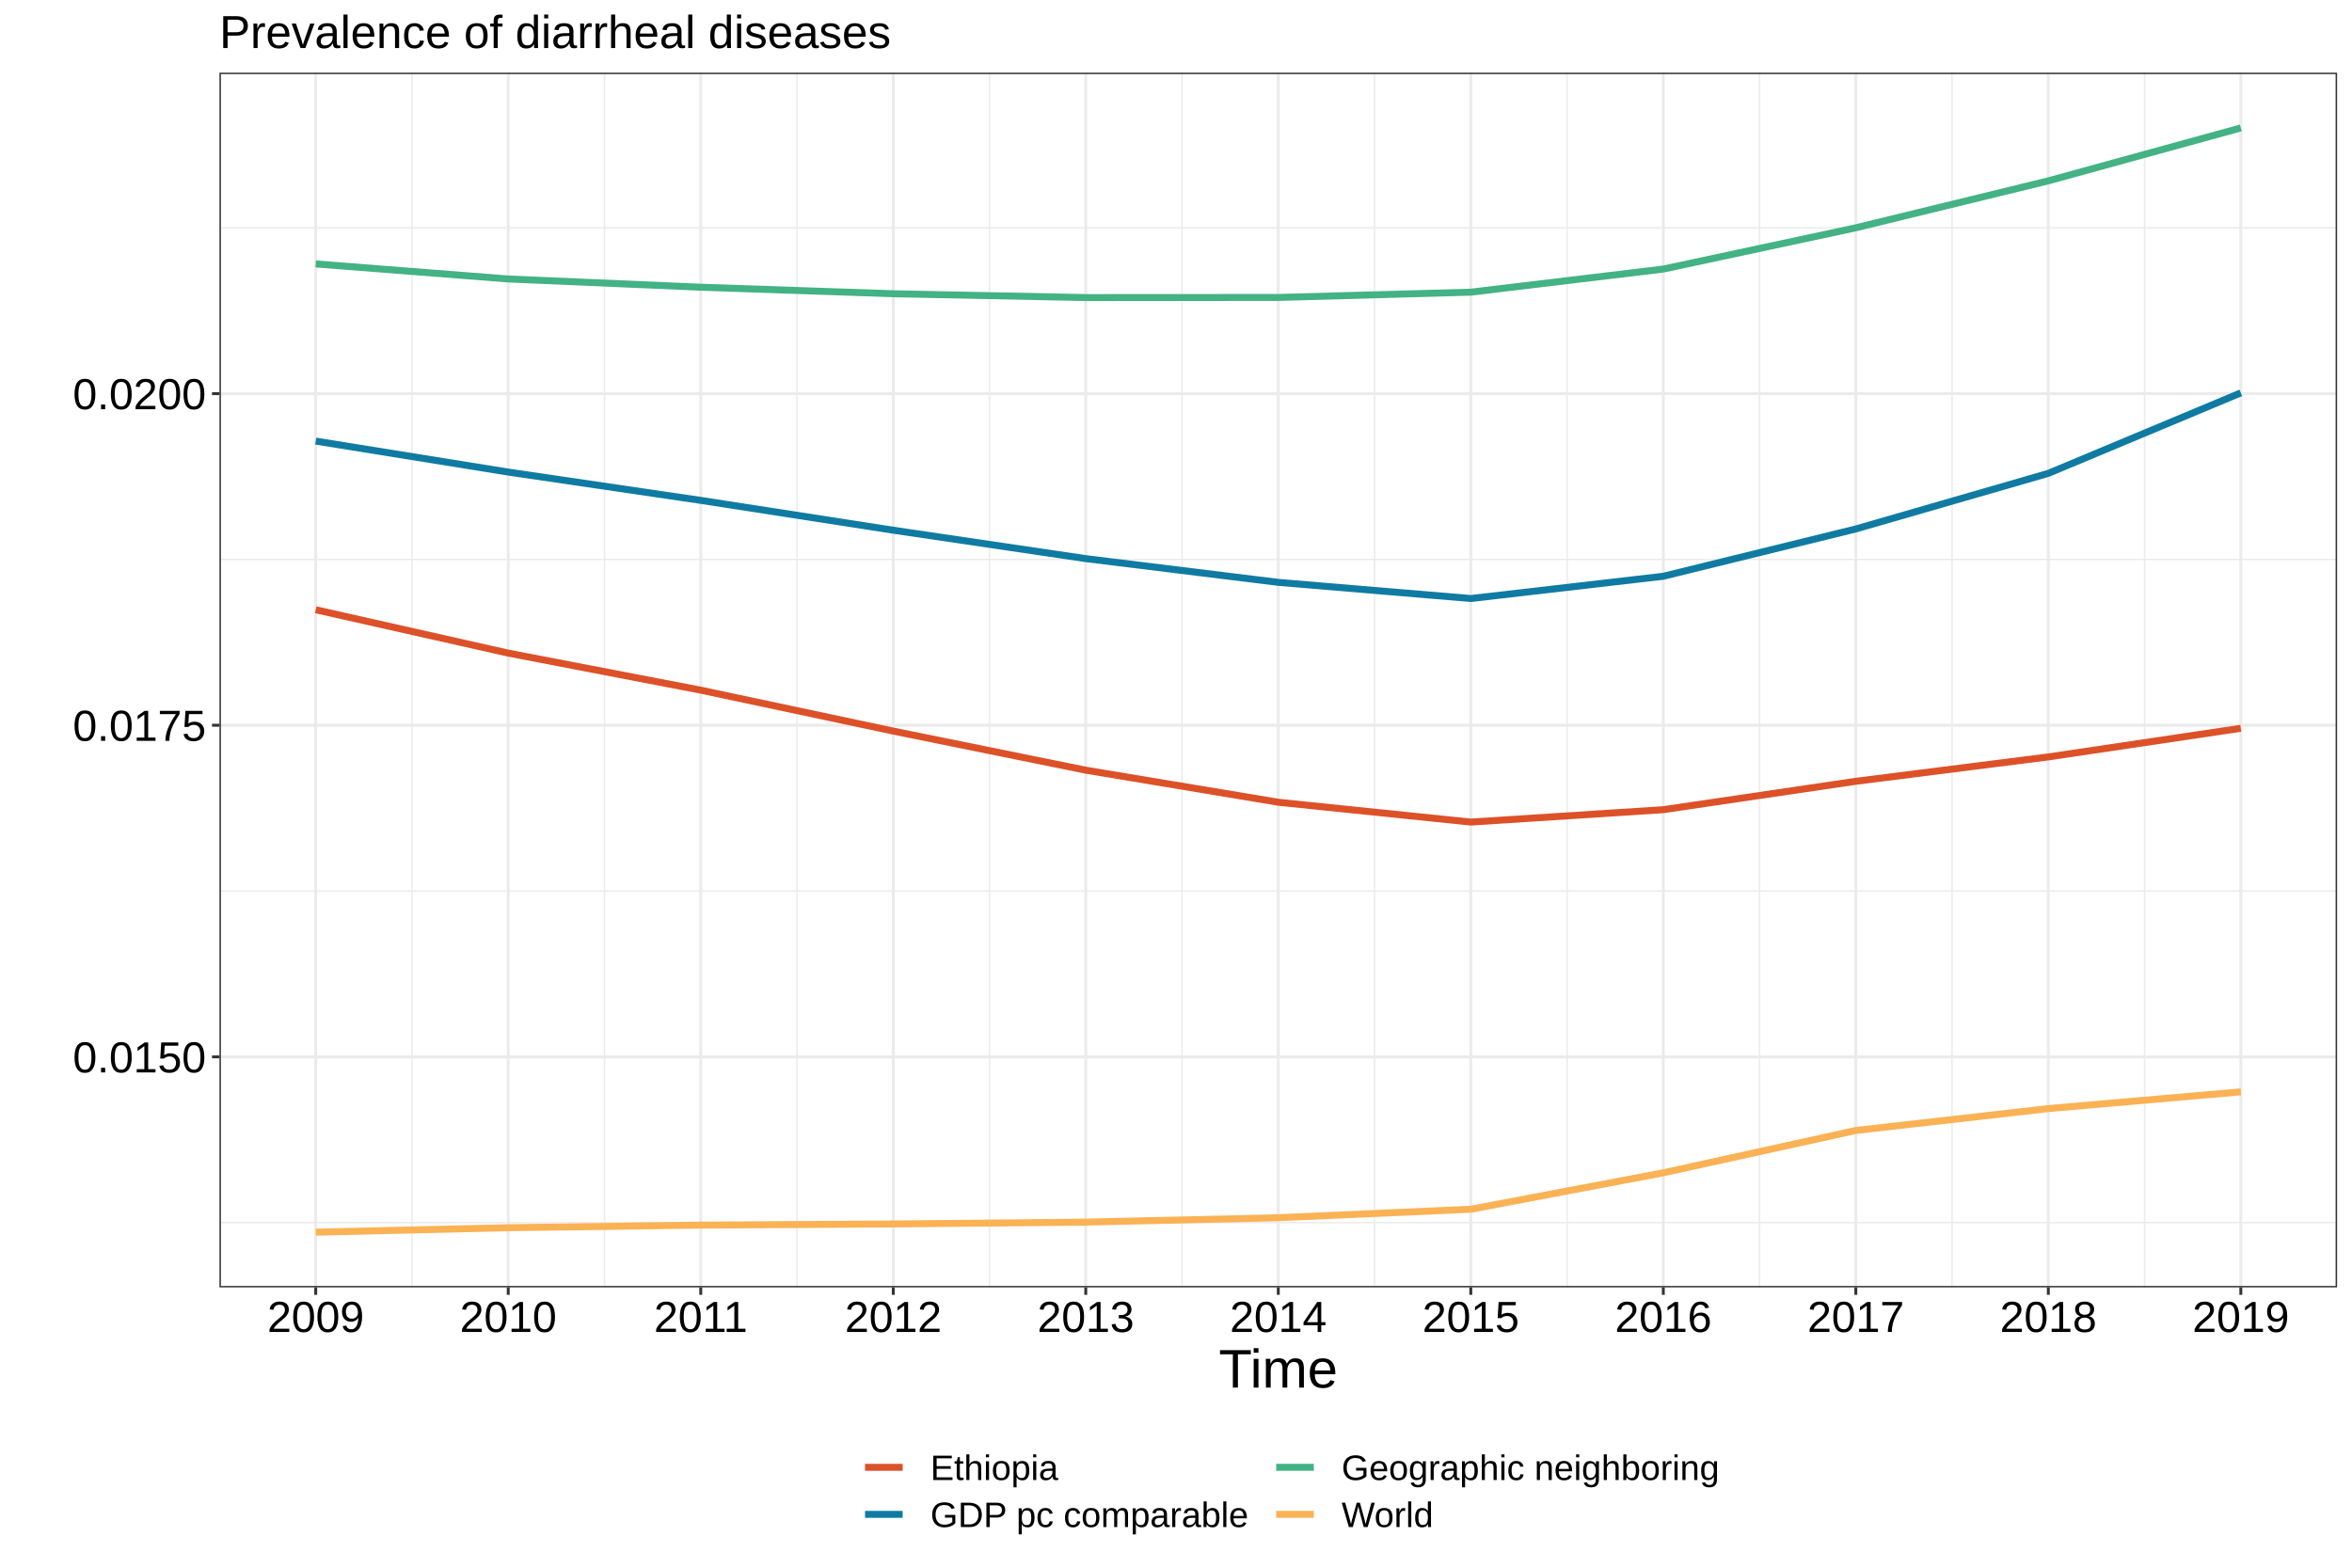
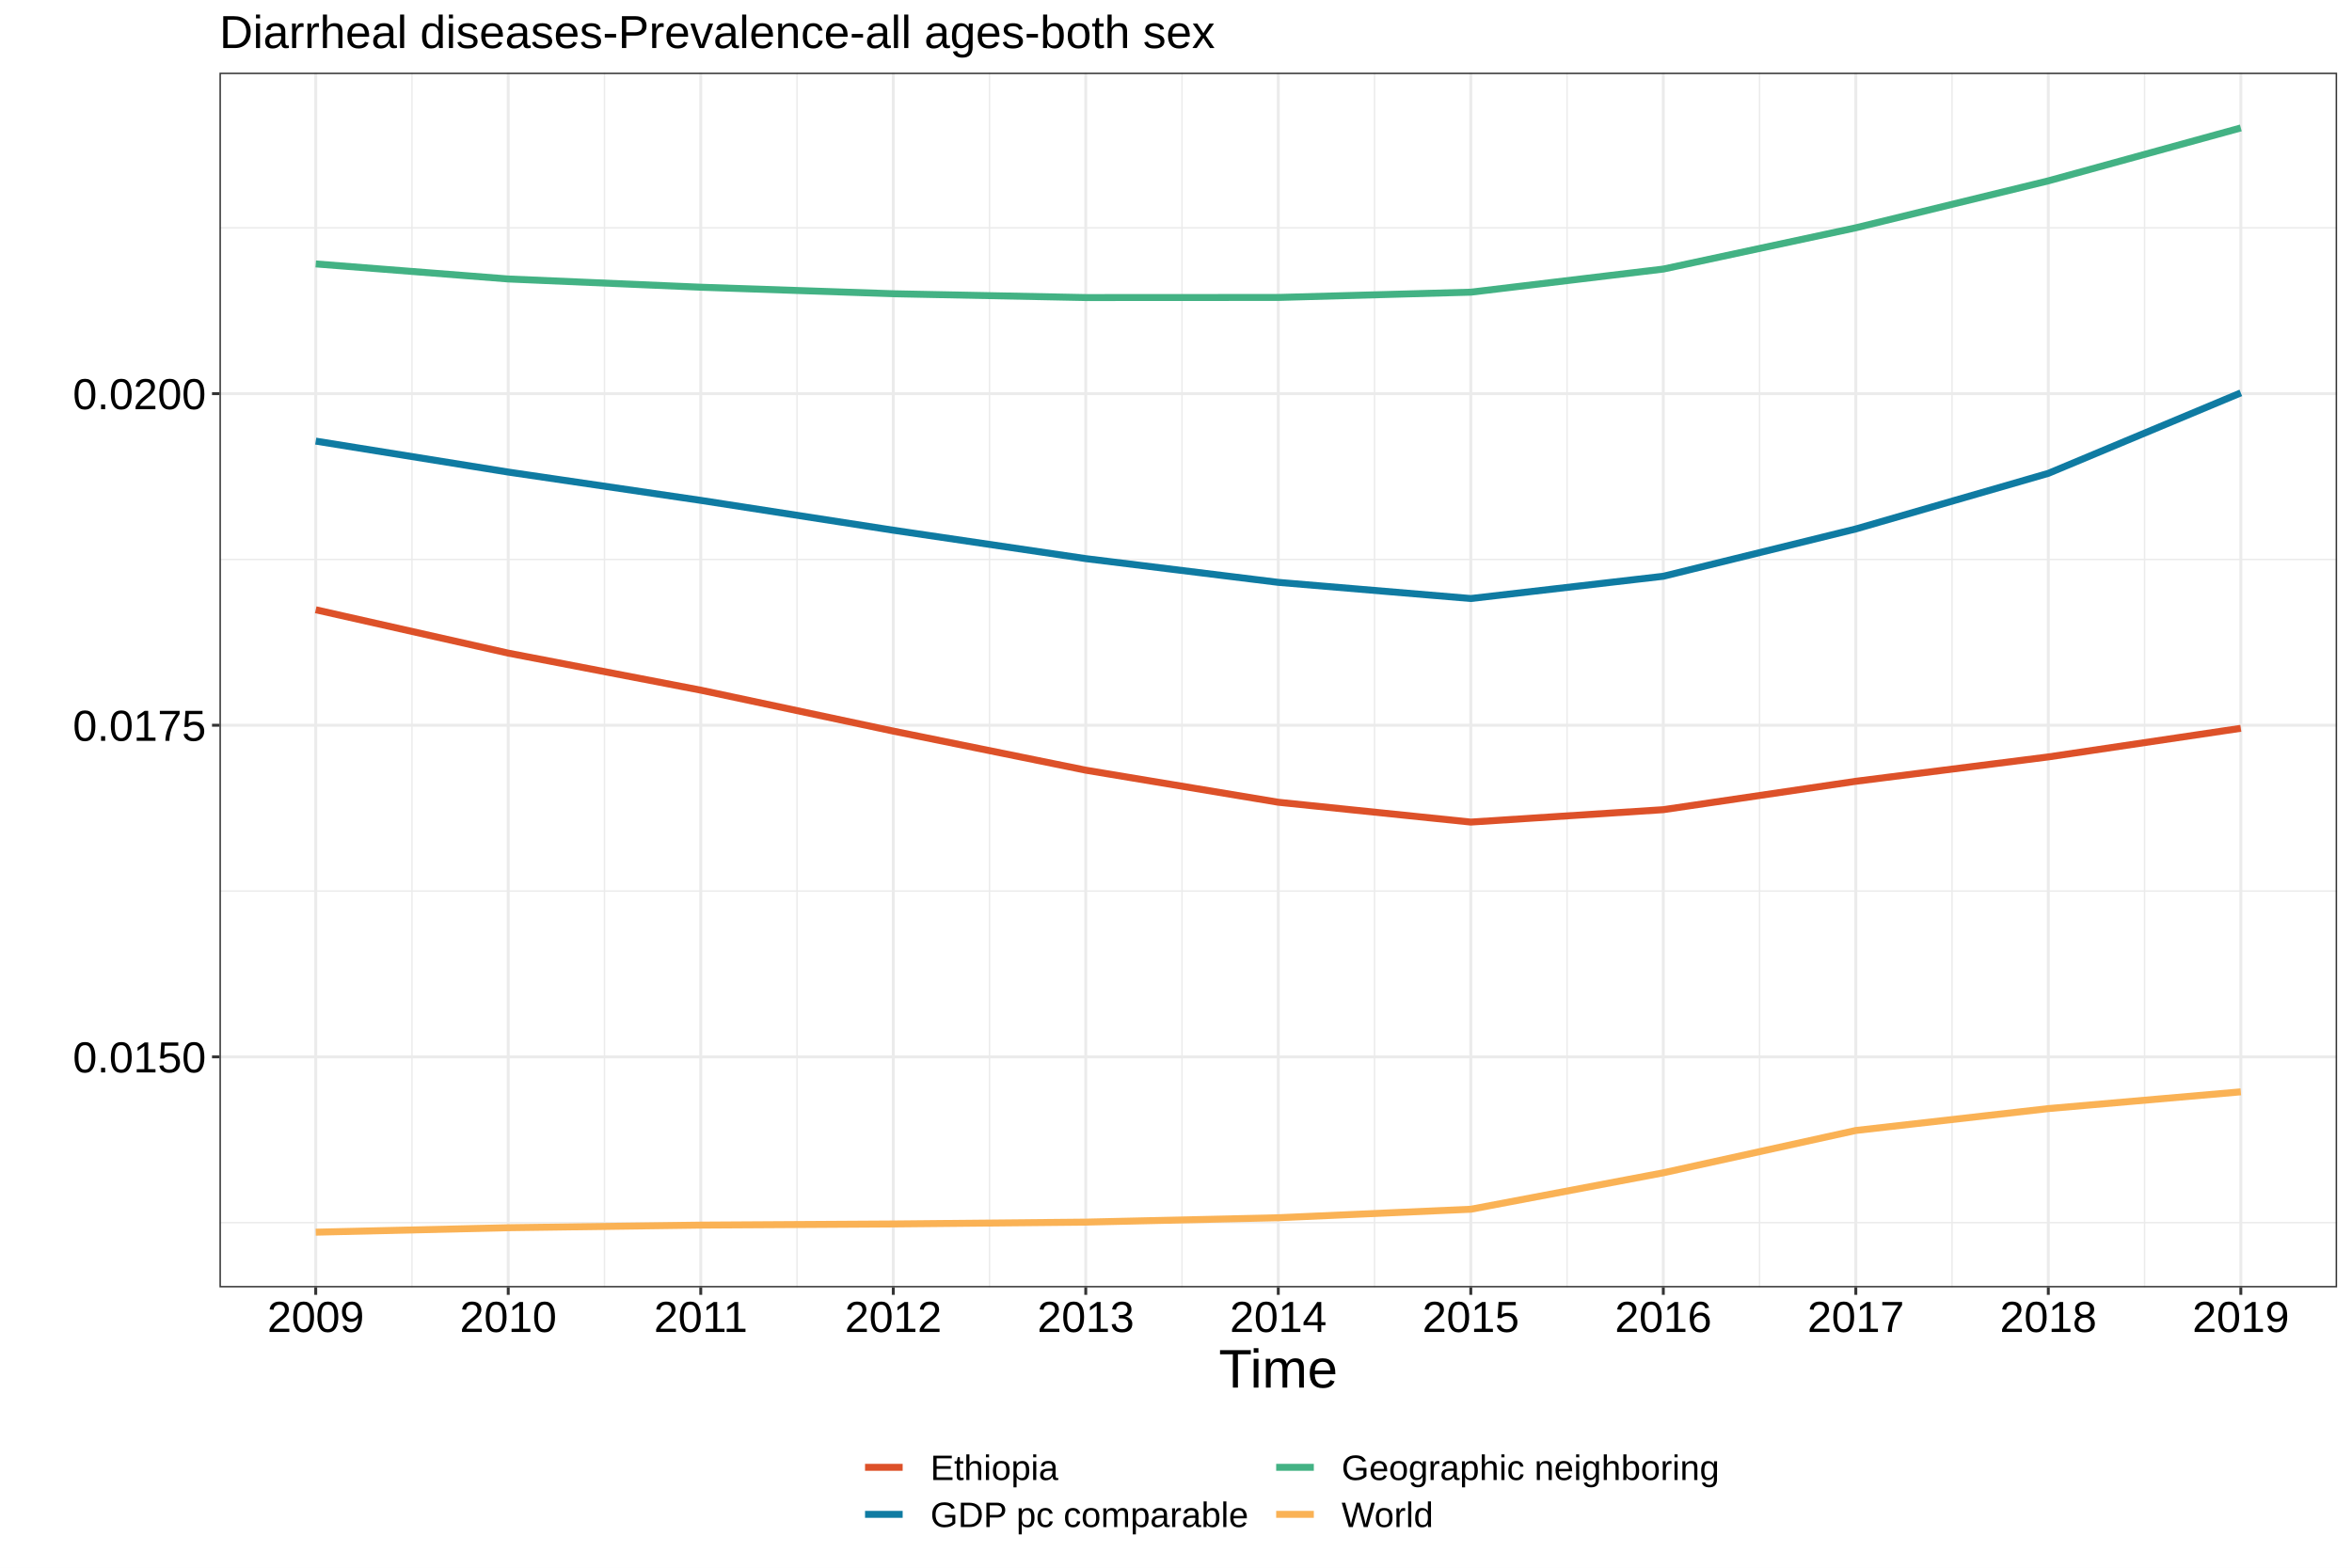
<svg xmlns="http://www.w3.org/2000/svg" class="svglite" width="864.00pt" height="576.00pt" viewBox="0 0 864.00 576.00">
  <defs>
    <style type="text/css">
    .svglite line, .svglite polyline, .svglite polygon, .svglite path, .svglite rect, .svglite circle {
      fill: none;
      stroke: #000000;
      stroke-linecap: round;
      stroke-linejoin: round;
      stroke-miterlimit: 10.00;
    }
    .svglite text {
      white-space: pre;
    }
  </style>
  </defs>
  <rect width="100%" height="100%" style="stroke: none; fill: #FFFFFF;" />
  <defs>
    <clipPath id="cpMC4wMHw4NjQuMDB8MC4wMHw1NzYuMDA=">
      <rect x="0.00" y="0.00" width="864.00" height="576.00" />
    </clipPath>
  </defs>
  <g clip-path="url(#cpMC4wMHw4NjQuMDB8MC4wMHw1NzYuMDA=)">
    <rect x="0.00" y="0.00" width="864.00" height="576.00" style="stroke-width: 1.07; stroke: #FFFFFF; fill: #FFFFFF;" />
  </g>
  <defs>
    <clipPath id="cpODAuNjJ8ODU4LjUyfDI2LjcxfDQ3My4wMQ==">
      <rect x="80.62" y="26.71" width="777.90" height="446.30" />
    </clipPath>
  </defs>
  <g clip-path="url(#cpODAuNjJ8ODU4LjUyfDI2LjcxfDQ3My4wMQ==)">
    <rect x="80.62" y="26.71" width="777.90" height="446.30" style="stroke-width: 1.07; stroke: none; fill: #FFFFFF;" />
    <polyline points="80.62,449.23 858.52,449.23 " style="stroke-width: 0.53; stroke: #EBEBEB; stroke-linecap: butt;" />
    <polyline points="80.62,327.39 858.52,327.39 " style="stroke-width: 0.53; stroke: #EBEBEB; stroke-linecap: butt;" />
    <polyline points="80.62,205.55 858.52,205.55 " style="stroke-width: 0.53; stroke: #EBEBEB; stroke-linecap: butt;" />
    <polyline points="80.62,83.71 858.52,83.71 " style="stroke-width: 0.53; stroke: #EBEBEB; stroke-linecap: butt;" />
    <polyline points="80.62,473.01 80.62,26.71 " style="stroke-width: 0.53; stroke: #EBEBEB; stroke-linecap: butt;" />
    <polyline points="151.34,473.01 151.34,26.71 " style="stroke-width: 0.53; stroke: #EBEBEB; stroke-linecap: butt;" />
    <polyline points="222.06,473.01 222.06,26.71 " style="stroke-width: 0.53; stroke: #EBEBEB; stroke-linecap: butt;" />
    <polyline points="292.78,473.01 292.78,26.71 " style="stroke-width: 0.53; stroke: #EBEBEB; stroke-linecap: butt;" />
    <polyline points="363.49,473.01 363.49,26.71 " style="stroke-width: 0.53; stroke: #EBEBEB; stroke-linecap: butt;" />
    <polyline points="434.21,473.01 434.21,26.71 " style="stroke-width: 0.53; stroke: #EBEBEB; stroke-linecap: butt;" />
    <polyline points="504.93,473.01 504.93,26.71 " style="stroke-width: 0.53; stroke: #EBEBEB; stroke-linecap: butt;" />
    <polyline points="575.65,473.01 575.65,26.71 " style="stroke-width: 0.53; stroke: #EBEBEB; stroke-linecap: butt;" />
    <polyline points="646.37,473.01 646.37,26.71 " style="stroke-width: 0.53; stroke: #EBEBEB; stroke-linecap: butt;" />
    <polyline points="717.08,473.01 717.08,26.71 " style="stroke-width: 0.53; stroke: #EBEBEB; stroke-linecap: butt;" />
    <polyline points="787.80,473.01 787.80,26.71 " style="stroke-width: 0.53; stroke: #EBEBEB; stroke-linecap: butt;" />
    <polyline points="858.52,473.01 858.52,26.71 " style="stroke-width: 0.53; stroke: #EBEBEB; stroke-linecap: butt;" />
    <polyline points="80.62,388.31 858.52,388.31 " style="stroke-width: 1.07; stroke: #EBEBEB; stroke-linecap: butt;" />
    <polyline points="80.62,266.47 858.52,266.47 " style="stroke-width: 1.07; stroke: #EBEBEB; stroke-linecap: butt;" />
    <polyline points="80.62,144.63 858.52,144.63 " style="stroke-width: 1.07; stroke: #EBEBEB; stroke-linecap: butt;" />
    <polyline points="115.98,473.01 115.98,26.71 " style="stroke-width: 1.07; stroke: #EBEBEB; stroke-linecap: butt;" />
    <polyline points="186.70,473.01 186.70,26.71 " style="stroke-width: 1.07; stroke: #EBEBEB; stroke-linecap: butt;" />
    <polyline points="257.42,473.01 257.42,26.71 " style="stroke-width: 1.07; stroke: #EBEBEB; stroke-linecap: butt;" />
    <polyline points="328.14,473.01 328.14,26.71 " style="stroke-width: 1.07; stroke: #EBEBEB; stroke-linecap: butt;" />
    <polyline points="398.85,473.01 398.85,26.71 " style="stroke-width: 1.07; stroke: #EBEBEB; stroke-linecap: butt;" />
    <polyline points="469.57,473.01 469.57,26.71 " style="stroke-width: 1.07; stroke: #EBEBEB; stroke-linecap: butt;" />
    <polyline points="540.29,473.01 540.29,26.71 " style="stroke-width: 1.07; stroke: #EBEBEB; stroke-linecap: butt;" />
    <polyline points="611.01,473.01 611.01,26.71 " style="stroke-width: 1.07; stroke: #EBEBEB; stroke-linecap: butt;" />
    <polyline points="681.73,473.01 681.73,26.71 " style="stroke-width: 1.07; stroke: #EBEBEB; stroke-linecap: butt;" />
    <polyline points="752.44,473.01 752.44,26.71 " style="stroke-width: 1.07; stroke: #EBEBEB; stroke-linecap: butt;" />
    <polyline points="823.16,473.01 823.16,26.71 " style="stroke-width: 1.07; stroke: #EBEBEB; stroke-linecap: butt;" />
    <polyline points="115.98,224.04 186.70,239.97 257.42,253.58 328.14,268.62 398.85,282.98 469.57,294.76 540.29,302.05 611.01,297.49 681.73,287.06 752.44,278.11 823.16,267.59 " style="stroke-width: 2.56; stroke: #DD5129; stroke-linecap: butt;" />
    <polyline points="115.98,162.07 186.70,173.45 257.42,183.85 328.14,194.81 398.85,205.25 469.57,213.97 540.29,219.91 611.01,211.73 681.73,194.35 752.44,173.92 823.16,144.35 " style="stroke-width: 2.56; stroke: #0F7BA2; stroke-linecap: butt;" />
    <polyline points="115.98,96.97 186.70,102.50 257.42,105.53 328.14,107.93 398.85,109.33 469.57,109.29 540.29,107.35 611.01,98.86 681.73,83.70 752.44,66.45 823.16,47.00 " style="stroke-width: 2.56; stroke: #43B284; stroke-linecap: butt;" />
    <polyline points="115.98,452.73 186.70,451.09 257.42,450.13 328.14,449.71 398.85,449.03 469.57,447.42 540.29,444.30 611.01,430.91 681.73,415.36 752.44,407.32 823.16,401.16 " style="stroke-width: 2.56; stroke: #FAB255; stroke-linecap: butt;" />
    <rect x="80.62" y="26.71" width="777.90" height="446.30" style="stroke-width: 1.07; stroke: #333333;" />
  </g>
  <g clip-path="url(#cpMC4wMHw4NjQuMDB8MC4wMHw1NzYuMDA=)">
    <text x="75.69" y="394.04" text-anchor="end" style="font-size: 16.00px; font-family: &quot;Arial&quot;;" textLength="48.94px" lengthAdjust="spacingAndGlyphs">0.0150</text>
    <text x="75.69" y="272.20" text-anchor="end" style="font-size: 16.00px; font-family: &quot;Arial&quot;;" textLength="48.94px" lengthAdjust="spacingAndGlyphs">0.0175</text>
    <text x="75.69" y="150.35" text-anchor="end" style="font-size: 16.00px; font-family: &quot;Arial&quot;;" textLength="48.94px" lengthAdjust="spacingAndGlyphs">0.0200</text>
    <polyline points="77.88,388.31 80.62,388.31 " style="stroke-width: 1.07; stroke: #333333; stroke-linecap: butt;" />
    <polyline points="77.88,266.47 80.62,266.47 " style="stroke-width: 1.07; stroke: #333333; stroke-linecap: butt;" />
    <polyline points="77.88,144.63 80.62,144.63 " style="stroke-width: 1.07; stroke: #333333; stroke-linecap: butt;" />
    <polyline points="115.98,475.75 115.98,473.01 " style="stroke-width: 1.07; stroke: #333333; stroke-linecap: butt;" />
    <polyline points="186.70,475.75 186.70,473.01 " style="stroke-width: 1.07; stroke: #333333; stroke-linecap: butt;" />
    <polyline points="257.42,475.75 257.42,473.01 " style="stroke-width: 1.07; stroke: #333333; stroke-linecap: butt;" />
    <polyline points="328.14,475.75 328.14,473.01 " style="stroke-width: 1.07; stroke: #333333; stroke-linecap: butt;" />
    <polyline points="398.85,475.75 398.85,473.01 " style="stroke-width: 1.07; stroke: #333333; stroke-linecap: butt;" />
    <polyline points="469.57,475.75 469.57,473.01 " style="stroke-width: 1.07; stroke: #333333; stroke-linecap: butt;" />
    <polyline points="540.29,475.75 540.29,473.01 " style="stroke-width: 1.07; stroke: #333333; stroke-linecap: butt;" />
    <polyline points="611.01,475.75 611.01,473.01 " style="stroke-width: 1.07; stroke: #333333; stroke-linecap: butt;" />
    <polyline points="681.73,475.75 681.73,473.01 " style="stroke-width: 1.07; stroke: #333333; stroke-linecap: butt;" />
    <polyline points="752.44,475.75 752.44,473.01 " style="stroke-width: 1.07; stroke: #333333; stroke-linecap: butt;" />
    <polyline points="823.16,475.75 823.16,473.01 " style="stroke-width: 1.07; stroke: #333333; stroke-linecap: butt;" />
    <text x="115.98" y="489.40" text-anchor="middle" style="font-size: 16.00px; font-family: &quot;Arial&quot;;" textLength="35.60px" lengthAdjust="spacingAndGlyphs">2009</text>
    <text x="186.70" y="489.40" text-anchor="middle" style="font-size: 16.00px; font-family: &quot;Arial&quot;;" textLength="35.60px" lengthAdjust="spacingAndGlyphs">2010</text>
    <text x="257.42" y="489.40" text-anchor="middle" style="font-size: 16.00px; font-family: &quot;Arial&quot;;" textLength="34.41px" lengthAdjust="spacingAndGlyphs">2011</text>
    <text x="328.14" y="489.40" text-anchor="middle" style="font-size: 16.00px; font-family: &quot;Arial&quot;;" textLength="35.60px" lengthAdjust="spacingAndGlyphs">2012</text>
    <text x="398.85" y="489.40" text-anchor="middle" style="font-size: 16.00px; font-family: &quot;Arial&quot;;" textLength="35.60px" lengthAdjust="spacingAndGlyphs">2013</text>
    <text x="469.57" y="489.40" text-anchor="middle" style="font-size: 16.00px; font-family: &quot;Arial&quot;;" textLength="35.60px" lengthAdjust="spacingAndGlyphs">2014</text>
    <text x="540.29" y="489.40" text-anchor="middle" style="font-size: 16.00px; font-family: &quot;Arial&quot;;" textLength="35.60px" lengthAdjust="spacingAndGlyphs">2015</text>
    <text x="611.01" y="489.40" text-anchor="middle" style="font-size: 16.00px; font-family: &quot;Arial&quot;;" textLength="35.60px" lengthAdjust="spacingAndGlyphs">2016</text>
    <text x="681.73" y="489.40" text-anchor="middle" style="font-size: 16.00px; font-family: &quot;Arial&quot;;" textLength="35.60px" lengthAdjust="spacingAndGlyphs">2017</text>
    <text x="752.44" y="489.40" text-anchor="middle" style="font-size: 16.00px; font-family: &quot;Arial&quot;;" textLength="35.60px" lengthAdjust="spacingAndGlyphs">2018</text>
    <text x="823.16" y="489.40" text-anchor="middle" style="font-size: 16.00px; font-family: &quot;Arial&quot;;" textLength="35.60px" lengthAdjust="spacingAndGlyphs">2019</text>
    <text x="469.57" y="509.83" text-anchor="middle" style="font-size: 20.00px; font-family: &quot;Arial&quot;;" textLength="43.70px" lengthAdjust="spacingAndGlyphs">Time</text>
    <rect x="302.09" y="525.00" width="334.96" height="45.52" style="stroke-width: 1.07; stroke: none; fill: #FFFFFF;" />
    <rect x="316.04" y="530.48" width="17.28" height="17.28" style="stroke-width: 1.07; stroke: none; fill: #FFFFFF;" />
    <line x1="317.77" y1="539.12" x2="331.59" y2="539.12" style="stroke-width: 2.56; stroke: #DD5129; stroke-linecap: butt;" />
    <rect x="316.04" y="547.76" width="17.28" height="17.28" style="stroke-width: 1.07; stroke: none; fill: #FFFFFF;" />
    <line x1="317.77" y1="556.40" x2="331.59" y2="556.40" style="stroke-width: 2.56; stroke: #0F7BA2; stroke-linecap: butt;" />
    <rect x="467.07" y="530.48" width="17.28" height="17.28" style="stroke-width: 1.07; stroke: none; fill: #FFFFFF;" />
    <line x1="468.80" y1="539.12" x2="482.63" y2="539.12" style="stroke-width: 2.56; stroke: #43B284; stroke-linecap: butt;" />
    <rect x="467.07" y="547.76" width="17.28" height="17.28" style="stroke-width: 1.07; stroke: none; fill: #FFFFFF;" />
    <line x1="468.80" y1="556.40" x2="482.63" y2="556.40" style="stroke-width: 2.56; stroke: #FAB255; stroke-linecap: butt;" />
    <text x="341.79" y="543.78" style="font-size: 13.00px; font-family: &quot;Arial&quot;;" textLength="46.98px" lengthAdjust="spacingAndGlyphs">Ethiopia</text>
    <text x="341.79" y="561.06" style="font-size: 13.00px; font-family: &quot;Arial&quot;;" textLength="116.82px" lengthAdjust="spacingAndGlyphs">GDP pc comparable</text>
    <text x="492.82" y="543.78" style="font-size: 13.00px; font-family: &quot;Arial&quot;;" textLength="138.75px" lengthAdjust="spacingAndGlyphs">Geographic neighboring</text>
    <text x="492.82" y="561.06" style="font-size: 13.00px; font-family: &quot;Arial&quot;;" textLength="33.71px" lengthAdjust="spacingAndGlyphs">World</text>
-     <text x="80.62" y="17.65" style="font-size: 17.00px; font-family: &quot;Arial&quot;;" textLength="246.65px" lengthAdjust="spacingAndGlyphs">Prevalence of diarrheal diseases</text>
+     <text x="80.62" y="17.65" style="font-size: 17.00px; font-family: &quot;Arial&quot;;" textLength="365.70px" lengthAdjust="spacingAndGlyphs">Diarrheal diseases-Prevalence-all ages-both sex</text>
  </g>
</svg>
